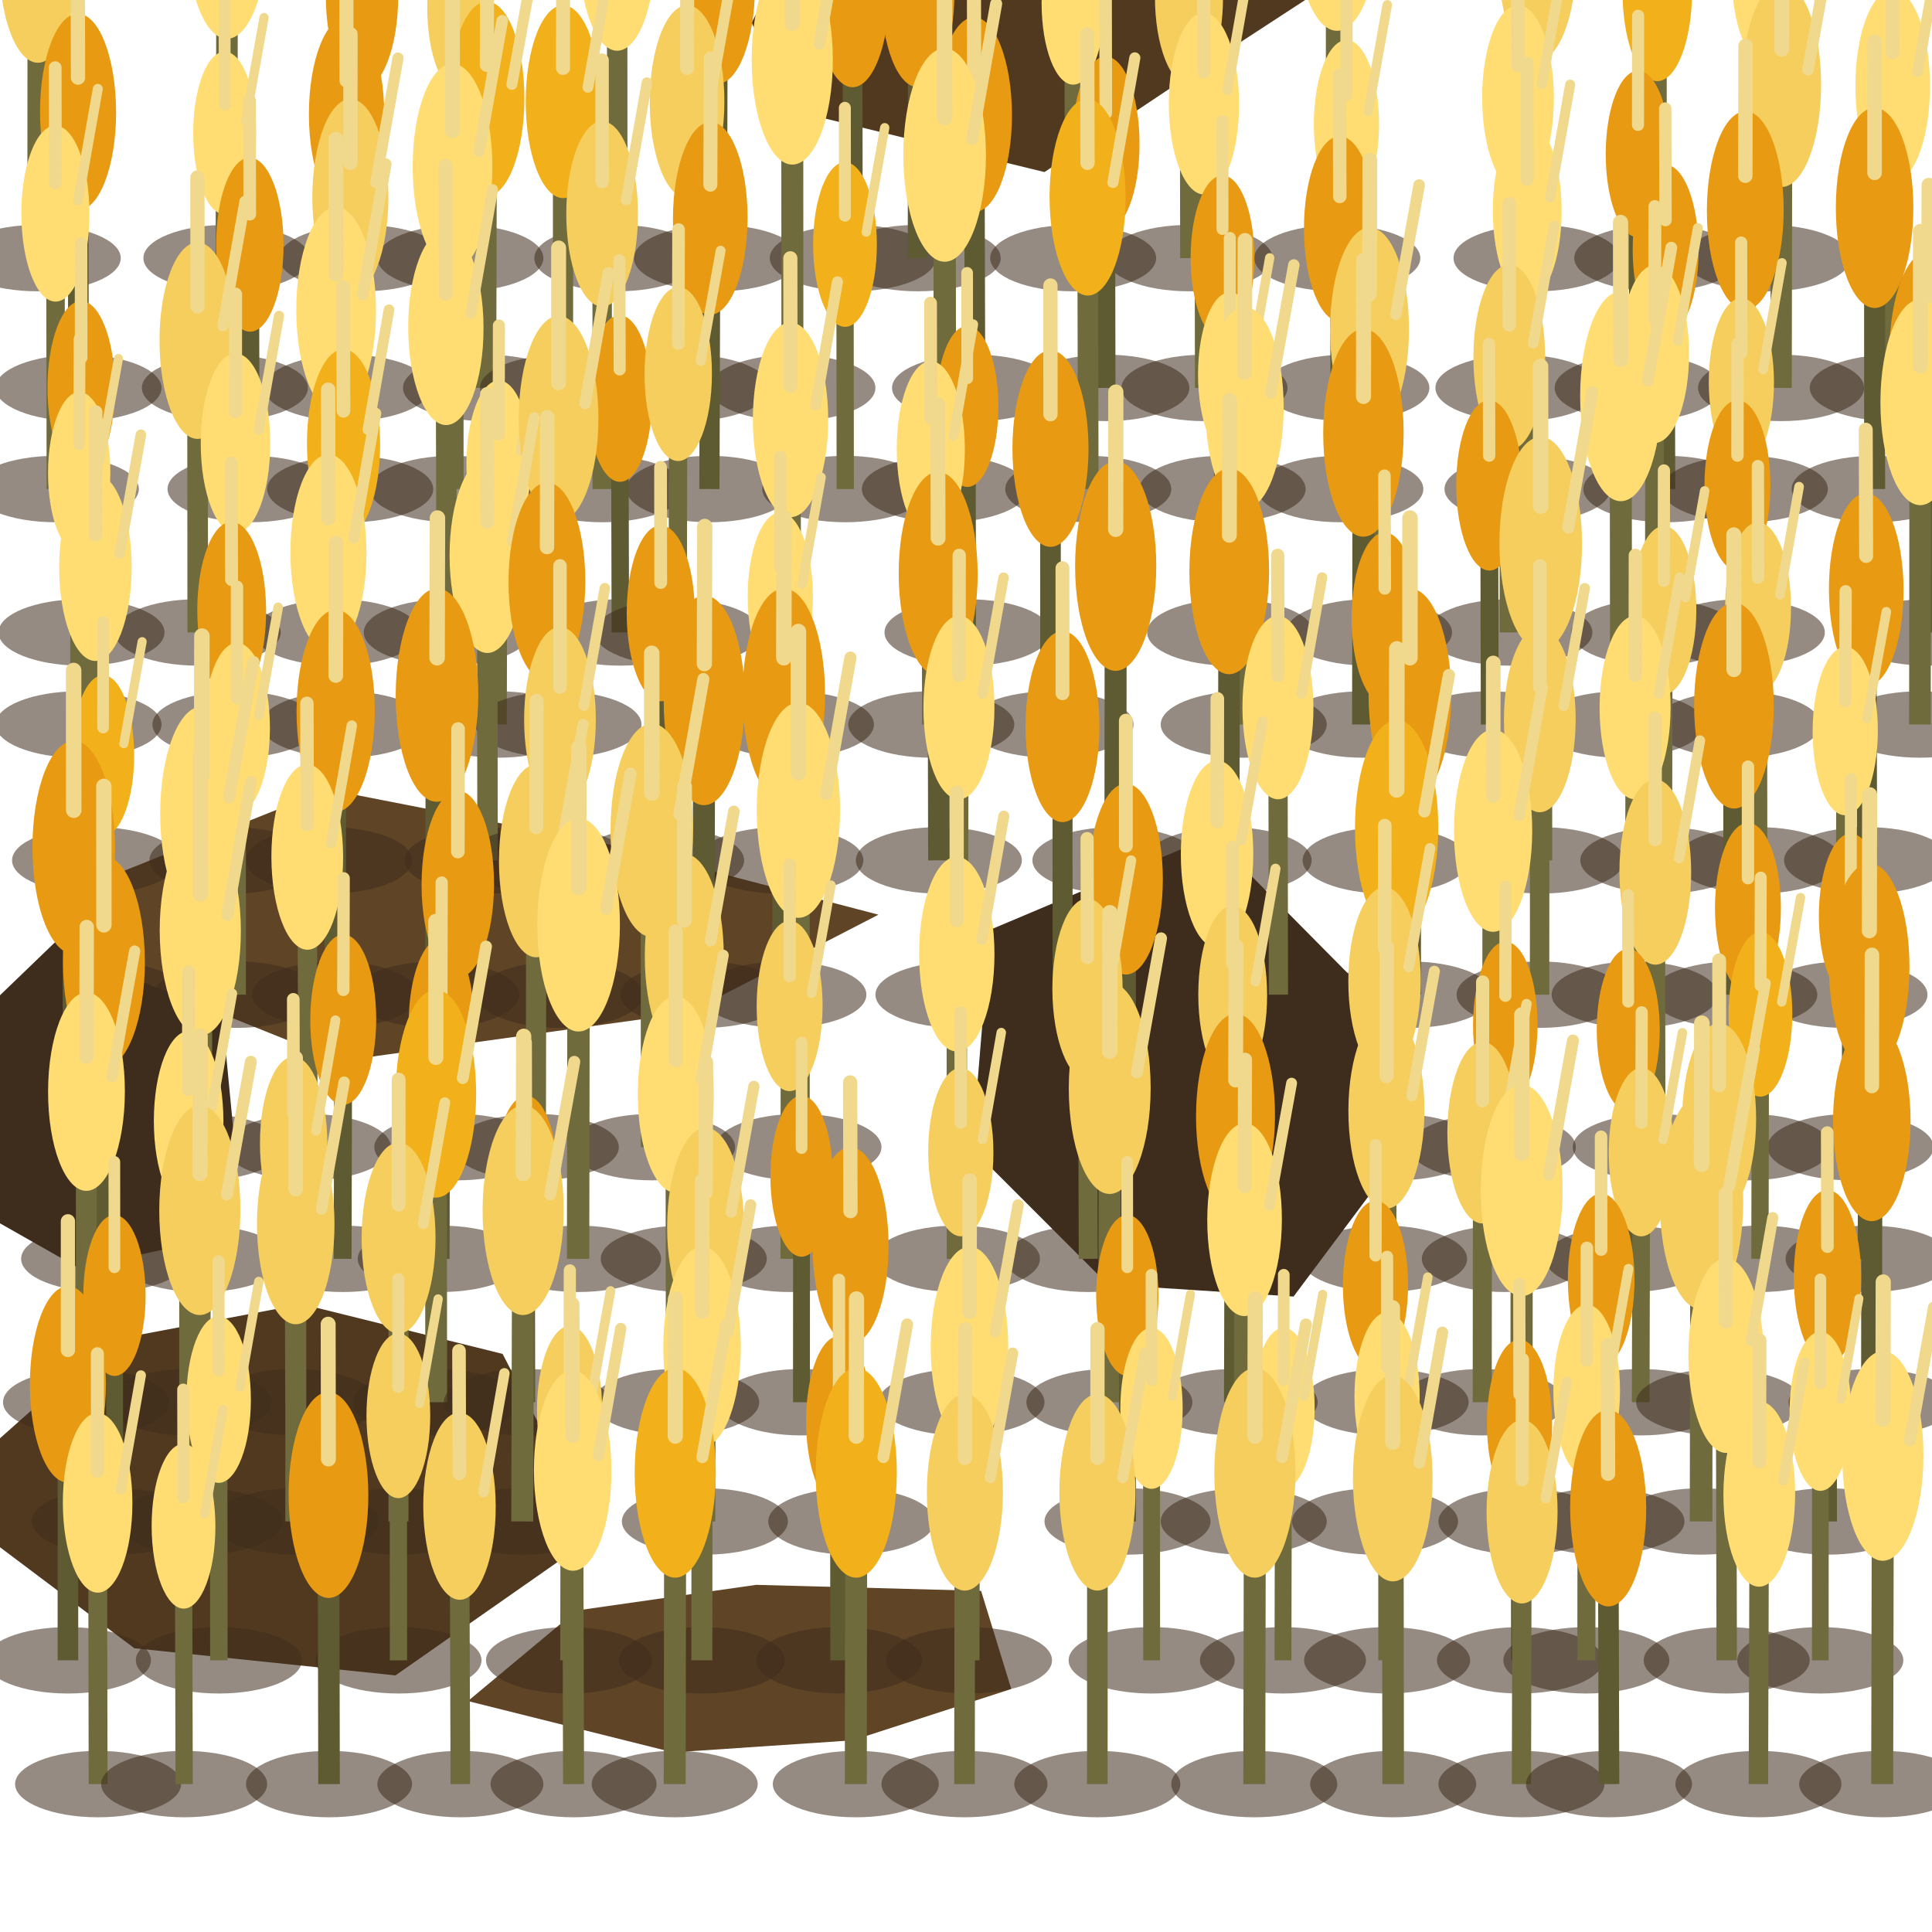
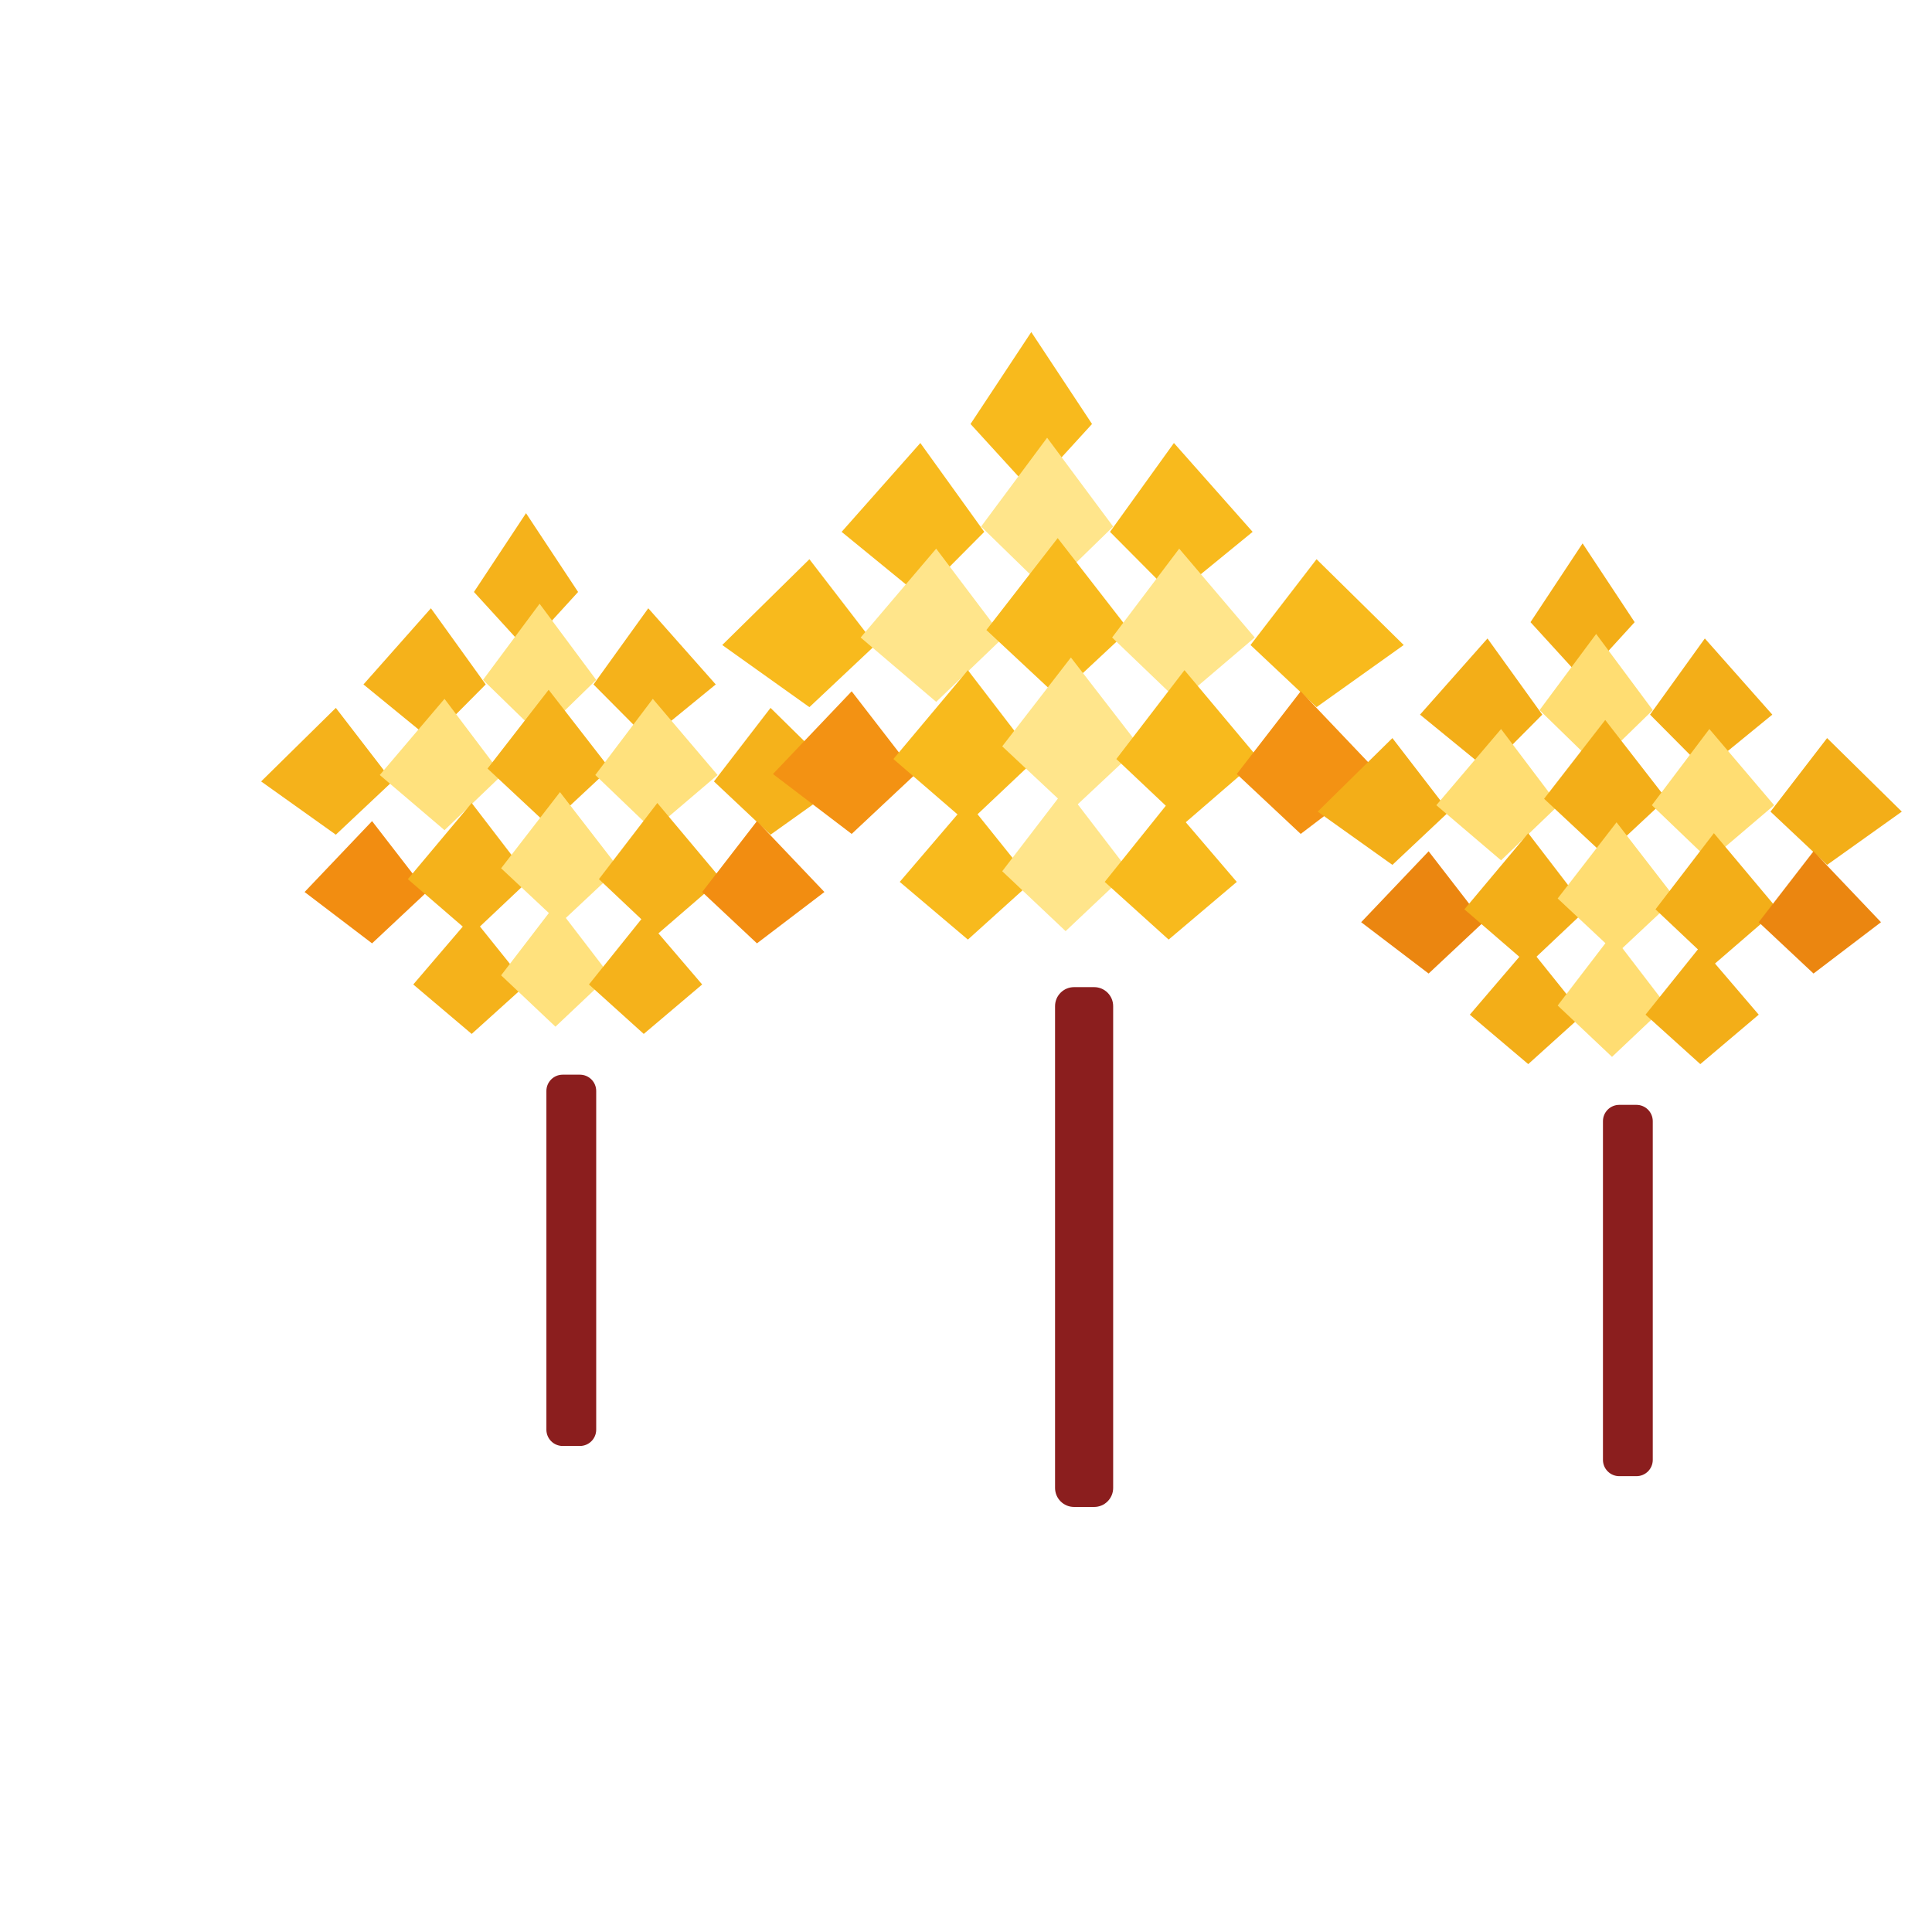
<svg xmlns="http://www.w3.org/2000/svg" width="128" height="128" viewBox="0 0 128 128" fill="none">
-   <defs>
-     <g id="tuftGold">
-       <line x1="0" y1="0" x2="0" y2="-15" stroke="#6f6b3c" stroke-width="1.3" />
-       <ellipse cx="0" cy="-18.41" rx="2.4" ry="6.2" fill="#f2b01a" />
-       <line x1="0" y1="-20.58" x2="0" y2="-28.7" stroke="#f0d98c" stroke-width="0.9" stroke-linecap="round" />
-       <line x1="1.6" y1="-19.34" x2="3" y2="-27.2" stroke="#f0d98c" stroke-width="0.7" stroke-linecap="round" />
-     </g>
-     <g id="tuftLight">
-       <line x1="0" y1="0" x2="0" y2="-16" stroke="#6f6b3c" stroke-width="1.3" />
-       <ellipse cx="0" cy="-19.41" rx="2.4" ry="6.2" fill="#ffdd72" />
-       <line x1="0" y1="-21.58" x2="0" y2="-29.7" stroke="#f0d98c" stroke-width="0.9" stroke-linecap="round" />
-       <line x1="1.6" y1="-20.34" x2="3" y2="-28.2" stroke="#f0d98c" stroke-width="0.7" stroke-linecap="round" />
-     </g>
-     <g id="tuftDeep">
-       <line x1="0" y1="0" x2="0" y2="-14" stroke="#5e5a32" stroke-width="1.3" />
-       <ellipse cx="0" cy="-17.41" rx="2.4" ry="6.2" fill="#e89a12" />
-       <line x1="0" y1="-19.58" x2="0" y2="-27.7" stroke="#f0d98c" stroke-width="0.9" stroke-linecap="round" />
-     </g>
-     <g id="tuftPale">
-       <line x1="0" y1="0" x2="0" y2="-15" stroke="#6f6b3c" stroke-width="1.3" />
-       <ellipse cx="0" cy="-18.41" rx="2.4" ry="6.2" fill="#f6ce5e" />
-       <line x1="0" y1="-20.58" x2="0" y2="-28.7" stroke="#f0d98c" stroke-width="0.9" stroke-linecap="round" />
-       <line x1="1.6" y1="-19.34" x2="3" y2="-27.2" stroke="#f0d98c" stroke-width="0.7" stroke-linecap="round" />
-     </g>
-     <ellipse id="dropShadow" cx="0" cy="0" rx="5.5" ry="2.2" fill="#3e2c1c" opacity="0.55" />
-   </defs>
-   <path d="M26.2,111.0 L8.9,109.2 L-4.4,99.2 L7.3,88.8 L20.0,86.4 L33.3,89.7 L39.5,101.7 Z" fill="#50391f" />
-   <path d="M67.0,111.9 L56.5,115.3 L44.6,116.1 L31.0,112.7 L38.2,106.7 L50.1,105.0 L65.0,105.4 Z" fill="#5f4426" />
-   <path d="M-2.2,79.8 L-3.8,69.6 L4.4,61.7 L14.6,65.9 L15.5,75.3 L12.6,82.4 L5.2,84.0 Z" fill="#3e2c1c" />
-   <path d="M78.8,5.0 L69.2,11.4 L52.4,7.3 L49.8,1.5 L53.2,-5.1 L71.8,-4.3 L87.7,-0.8 Z" fill="#50391f" />
-   <path d="M45.6,67.1 L22.5,70.3 L7.3,64.2 L7.7,57.9 L21.7,52.3 L40.6,56.0 L58.2,60.6 Z" fill="#5f4426" />
-   <path d="M85.7,85.9 L73.4,85.1 L64.4,76.1 L65.6,61.6 L80.3,55.4 L90.4,65.6 L92.8,76.4 Z" fill="#3e2c1c" />
-   <use href="#dropShadow" x="2.5" y="17.1" />
-   <use href="#tuftPale" transform="translate(2.5 17.1) rotate(0.04) scale(1.06)" />
-   <use href="#dropShadow" x="15.0" y="17.1" />
-   <use href="#tuftLight" transform="translate(15.0 17.1) rotate(0.14) scale(1.10)" />
-   <use href="#dropShadow" x="24.0" y="17.1" />
-   <use href="#tuftDeep" transform="translate(24.0 17.1) rotate(-0.05) scale(1.00)" />
-   <use href="#dropShadow" x="30.5" y="17.1" />
-   <use href="#tuftPale" transform="translate(30.5 17.1) rotate(-0.12) scale(0.90)" />
-   <use href="#dropShadow" x="40.9" y="17.1" />
-   <use href="#tuftLight" transform="translate(40.9 17.1) rotate(-0.04) scale(1.04)" />
-   <use href="#dropShadow" x="47.5" y="17.1" />
-   <use href="#tuftDeep" transform="translate(47.5 17.1) rotate(0.14) scale(1.03)" />
-   <use href="#dropShadow" x="56.5" y="17.1" />
-   <use href="#tuftDeep" transform="translate(56.5 17.1) rotate(-0.07) scale(1.01)" />
-   <use href="#dropShadow" x="60.8" y="17.1" />
-   <use href="#tuftDeep" transform="translate(60.8 17.1) rotate(0.03) scale(1.01)" />
-   <use href="#dropShadow" x="71.1" y="17.1" />
-   <use href="#tuftLight" transform="translate(71.1 17.1) rotate(-0.01) scale(0.87)" />
-   <use href="#dropShadow" x="78.8" y="17.1" />
-   <use href="#tuftPale" transform="translate(78.8 17.1) rotate(-0.09) scale(0.94)" />
-   <use href="#dropShadow" x="88.6" y="17.1" />
-   <use href="#tuftLight" transform="translate(88.6 17.1) rotate(-0.07) scale(1.14)" />
-   <use href="#dropShadow" x="101.8" y="17.1" />
-   <use href="#tuftPale" transform="translate(101.8 17.1) rotate(0.17) scale(1.07)" />
-   <use href="#dropShadow" x="109.8" y="17.1" />
-   <use href="#tuftGold" transform="translate(109.8 17.1) rotate(0.00) scale(0.96)" />
-   <use href="#dropShadow" x="117.1" y="17.1" />
-   <use href="#tuftLight" transform="translate(117.1 17.1) rotate(-0.15) scale(0.97)" />
-   <use href="#dropShadow" x="5.2" y="25.7" />
-   <use href="#tuftDeep" transform="translate(5.2 25.7) rotate(-0.09) scale(1.05)" />
-   <use href="#dropShadow" x="14.9" y="25.7" />
-   <use href="#tuftLight" transform="translate(14.9 25.7) rotate(-0.04) scale(0.87)" />
-   <use href="#dropShadow" x="23.0" y="25.7" />
-   <use href="#tuftDeep" transform="translate(23.0 25.7) rotate(-0.12) scale(1.04)" />
-   <use href="#dropShadow" x="32.2" y="25.7" />
-   <use href="#tuftGold" transform="translate(32.2 25.7) rotate(0.14) scale(1.04)" />
-   <use href="#dropShadow" x="37.3" y="25.7" />
-   <use href="#tuftGold" transform="translate(37.3 25.7) rotate(0.01) scale(1.03)" />
-   <use href="#dropShadow" x="45.5" y="25.7" />
-   <use href="#tuftPale" transform="translate(45.5 25.7) rotate(0.06) scale(1.03)" />
-   <use href="#dropShadow" x="52.5" y="25.7" />
-   <use href="#tuftLight" transform="translate(52.5 25.7) rotate(-0.03) scale(1.12)" />
-   <use href="#dropShadow" x="64.6" y="25.7" />
-   <use href="#tuftDeep" transform="translate(64.6 25.7) rotate(-0.16) scale(1.04)" />
-   <use href="#dropShadow" x="73.3" y="25.7" />
-   <use href="#tuftDeep" transform="translate(73.3 25.7) rotate(-0.12) scale(0.93)" />
-   <use href="#dropShadow" x="79.8" y="25.7" />
-   <use href="#tuftLight" transform="translate(79.8 25.7) rotate(-0.11) scale(0.97)" />
-   <use href="#dropShadow" x="89.2" y="25.7" />
-   <use href="#tuftLight" transform="translate(89.2 25.7) rotate(0.02) scale(0.90)" />
-   <use href="#dropShadow" x="100.6" y="25.7" />
-   <use href="#tuftLight" transform="translate(100.6 25.7) rotate(-0.08) scale(0.99)" />
-   <use href="#dropShadow" x="108.5" y="25.7" />
-   <use href="#tuftDeep" transform="translate(108.5 25.7) rotate(0.07) scale(0.89)" />
-   <use href="#dropShadow" x="118.0" y="25.7" />
-   <use href="#tuftPale" transform="translate(118.0 25.7) rotate(0.11) scale(1.09)" />
-   <use href="#dropShadow" x="125.4" y="25.7" />
-   <use href="#tuftLight" transform="translate(125.4 25.7) rotate(-0.01) scale(1.03)" />
-   <use href="#dropShadow" x="3.7" y="32.4" />
-   <use href="#tuftLight" transform="translate(3.7 32.4) rotate(-0.09) scale(0.94)" />
-   <use href="#dropShadow" x="16.6" y="32.4" />
-   <use href="#tuftDeep" transform="translate(16.6 32.4) rotate(-0.16) scale(0.93)" />
-   <use href="#dropShadow" x="23.2" y="32.4" />
-   <use href="#tuftPale" transform="translate(23.2 32.4) rotate(0.04) scale(1.05)" />
-   <use href="#dropShadow" x="30.0" y="32.4" />
-   <use href="#tuftLight" transform="translate(30.0 32.4) rotate(-0.05) scale(1.10)" />
-   <use href="#dropShadow" x="39.9" y="32.4" />
-   <use href="#tuftPale" transform="translate(39.9 32.4) rotate(-0.02) scale(0.99)" />
-   <use href="#dropShadow" x="47.0" y="32.4" />
-   <use href="#tuftDeep" transform="translate(47.0 32.4) rotate(0.18) scale(1.03)" />
-   <use href="#dropShadow" x="56.0" y="32.4" />
-   <use href="#tuftGold" transform="translate(56.0 32.4) rotate(-0.06) scale(0.88)" />
-   <use href="#dropShadow" x="62.6" y="32.4" />
-   <use href="#tuftLight" transform="translate(62.6 32.4) rotate(-0.04) scale(1.14)" />
-   <use href="#dropShadow" x="72.1" y="32.4" />
-   <use href="#tuftGold" transform="translate(72.1 32.4) rotate(-0.13) scale(1.05)" />
-   <use href="#dropShadow" x="81.0" y="32.4" />
-   <use href="#tuftDeep" transform="translate(81.0 32.4) rotate(-0.02) scale(0.88)" />
-   <use href="#dropShadow" x="88.8" y="32.4" />
-   <use href="#tuftDeep" transform="translate(88.8 32.4) rotate(-0.11) scale(0.99)" />
-   <use href="#dropShadow" x="101.2" y="32.4" />
-   <use href="#tuftLight" transform="translate(101.2 32.4) rotate(-0.05) scale(0.95)" />
-   <use href="#dropShadow" x="110.4" y="32.4" />
-   <use href="#tuftDeep" transform="translate(110.4 32.4) rotate(-0.17) scale(0.91)" />
-   <use href="#dropShadow" x="115.6" y="32.4" />
-   <use href="#tuftDeep" transform="translate(115.6 32.4) rotate(0.09) scale(1.06)" />
-   <use href="#dropShadow" x="124.2" y="32.4" />
-   <use href="#tuftDeep" transform="translate(124.2 32.4) rotate(-0.01) scale(1.07)" />
-   <use href="#dropShadow" x="5.4" y="41.9" />
-   <use href="#tuftDeep" transform="translate(5.4 41.9) rotate(-0.07) scale(0.93)" />
-   <use href="#dropShadow" x="13.1" y="41.9" />
-   <use href="#tuftPale" transform="translate(13.1 41.9) rotate(-0.04) scale(1.05)" />
-   <use href="#dropShadow" x="22.3" y="41.9" />
-   <use href="#tuftLight" transform="translate(22.3 41.9) rotate(-0.08) scale(1.10)" />
-   <use href="#dropShadow" x="29.6" y="41.9" />
-   <use href="#tuftLight" transform="translate(29.6 41.9) rotate(-0.17) scale(1.04)" />
-   <use href="#dropShadow" x="41.1" y="41.9" />
-   <use href="#tuftDeep" transform="translate(41.1 41.9) rotate(-0.15) scale(0.89)" />
-   <use href="#dropShadow" x="44.9" y="41.9" />
-   <use href="#tuftPale" transform="translate(44.9 41.9) rotate(0.12) scale(0.93)" />
-   <use href="#dropShadow" x="64.1" y="41.9" />
-   <use href="#tuftDeep" transform="translate(64.1 41.9) rotate(-0.06) scale(0.86)" />
-   <use href="#dropShadow" x="81.5" y="41.9" />
-   <use href="#tuftLight" transform="translate(81.5 41.9) rotate(-0.05) scale(0.88)" />
-   <use href="#dropShadow" x="90.7" y="41.9" />
-   <use href="#tuftPale" transform="translate(90.7 41.9) rotate(0.10) scale(1.09)" />
-   <use href="#dropShadow" x="100.0" y="41.9" />
-   <use href="#tuftPale" transform="translate(100.0 41.9) rotate(-0.02) scale(0.99)" />
-   <use href="#dropShadow" x="109.6" y="41.9" />
-   <use href="#tuftLight" transform="translate(109.6 41.9) rotate(0.08) scale(0.95)" />
-   <use href="#dropShadow" x="115.4" y="41.9" />
-   <use href="#tuftPale" transform="translate(115.4 41.9) rotate(-0.10) scale(0.90)" />
-   <use href="#dropShadow" x="127.7" y="41.9" />
-   <use href="#tuftDeep" transform="translate(127.7 41.9) rotate(0.17) scale(1.07)" />
-   <use href="#dropShadow" x="5.2" y="48.0" />
-   <use href="#tuftLight" transform="translate(5.2 48.0) rotate(0.16) scale(0.86)" />
-   <use href="#dropShadow" x="15.6" y="48.0" />
-   <use href="#tuftLight" transform="translate(15.6 48.0) rotate(0.01) scale(0.96)" />
-   <use href="#dropShadow" x="22.8" y="48.0" />
-   <use href="#tuftGold" transform="translate(22.8 48.0) rotate(-0.12) scale(1.01)" />
-   <use href="#dropShadow" x="33.0" y="48.0" />
-   <use href="#tuftLight" transform="translate(33.0 48.0) rotate(0.12) scale(0.89)" />
-   <use href="#dropShadow" x="37.0" y="48.0" />
-   <use href="#tuftPale" transform="translate(37.0 48.0) rotate(0.02) scale(1.10)" />
-   <use href="#dropShadow" x="52.4" y="48.0" />
-   <use href="#tuftLight" transform="translate(52.4 48.0) rotate(-0.07) scale(1.04)" />
-   <use href="#dropShadow" x="61.7" y="48.0" />
-   <use href="#tuftLight" transform="translate(61.7 48.0) rotate(-0.10) scale(0.94)" />
-   <use href="#dropShadow" x="69.6" y="48.0" />
-   <use href="#tuftDeep" transform="translate(69.6 48.0) rotate(-0.01) scale(1.05)" />
-   <use href="#dropShadow" x="82.4" y="48.0" />
-   <use href="#tuftLight" transform="translate(82.4 48.0) rotate(0.15) scale(1.08)" />
-   <use href="#dropShadow" x="90.3" y="48.0" />
-   <use href="#tuftDeep" transform="translate(90.3 48.0) rotate(0.09) scale(1.11)" />
-   <use href="#dropShadow" x="98.7" y="48.0" />
-   <use href="#tuftDeep" transform="translate(98.7 48.0) rotate(-0.13) scale(0.91)" />
-   <use href="#dropShadow" x="107.4" y="48.0" />
-   <use href="#tuftLight" transform="translate(107.4 48.0) rotate(-0.06) scale(1.12)" />
-   <use href="#dropShadow" x="115.1" y="48.0" />
-   <use href="#tuftDeep" transform="translate(115.1 48.0) rotate(0.04) scale(0.91)" />
-   <use href="#dropShadow" x="127.2" y="48.0" />
-   <use href="#tuftLight" transform="translate(127.2 48.0) rotate(0.06) scale(1.10)" />
-   <use href="#dropShadow" x="6.3" y="57.0" />
-   <use href="#tuftLight" transform="translate(6.3 57.0) rotate(0.07) scale(1.00)" />
-   <use href="#dropShadow" x="15.4" y="57.0" />
-   <use href="#tuftDeep" transform="translate(15.4 57.0) rotate(-0.17) scale(0.95)" />
-   <use href="#dropShadow" x="21.8" y="57.0" />
-   <use href="#tuftLight" transform="translate(21.8 57.0) rotate(-0.11) scale(1.05)" />
-   <use href="#dropShadow" x="32.3" y="57.0" />
-   <use href="#tuftLight" transform="translate(32.3 57.0) rotate(-0.05) scale(1.04)" />
-   <use href="#dropShadow" x="36.2" y="57.0" />
-   <use href="#tuftDeep" transform="translate(36.2 57.0) rotate(0.11) scale(1.06)" />
-   <use href="#dropShadow" x="43.8" y="57.0" />
-   <use href="#tuftDeep" transform="translate(43.8 57.0) rotate(-0.08) scale(0.94)" />
-   <use href="#dropShadow" x="51.7" y="57.0" />
-   <use href="#tuftLight" transform="translate(51.7 57.0) rotate(-0.01) scale(0.90)" />
-   <use href="#dropShadow" x="62.2" y="57.0" />
-   <use href="#tuftDeep" transform="translate(62.2 57.0) rotate(-0.13) scale(1.09)" />
-   <use href="#dropShadow" x="73.9" y="57.0" />
-   <use href="#tuftDeep" transform="translate(73.9 57.0) rotate(0.05) scale(1.12)" />
-   <use href="#dropShadow" x="81.4" y="57.0" />
-   <use href="#tuftDeep" transform="translate(81.4 57.0) rotate(0.12) scale(1.10)" />
-   <use href="#dropShadow" x="91.8" y="57.0" />
-   <use href="#tuftDeep" transform="translate(91.8 57.0) rotate(-0.17) scale(0.92)" />
-   <use href="#dropShadow" x="102.1" y="57.0" />
-   <use href="#tuftPale" transform="translate(102.1 57.0) rotate(-0.06) scale(1.14)" />
-   <use href="#dropShadow" x="110.2" y="57.0" />
-   <use href="#tuftPale" transform="translate(110.2 57.0) rotate(0.09) scale(0.90)" />
-   <use href="#dropShadow" x="116.5" y="57.0" />
-   <use href="#tuftPale" transform="translate(116.5 57.0) rotate(-0.08) scale(0.91)" />
-   <use href="#dropShadow" x="123.7" y="57.0" />
-   <use href="#tuftDeep" transform="translate(123.7 57.0) rotate(-0.18) scale(1.03)" />
-   <use href="#dropShadow" x="6.8" y="65.9" />
-   <use href="#tuftGold" transform="translate(6.8 65.9) rotate(0.09) scale(0.86)" />
-   <use href="#dropShadow" x="15.7" y="65.9" />
-   <use href="#tuftLight" transform="translate(15.7 65.9) rotate(0.00) scale(0.91)" />
-   <use href="#dropShadow" x="22.2" y="65.9" />
-   <use href="#tuftDeep" transform="translate(22.2 65.9) rotate(0.12) scale(1.08)" />
-   <use href="#dropShadow" x="28.9" y="65.9" />
-   <use href="#tuftDeep" transform="translate(28.9 65.9) rotate(0.15) scale(1.14)" />
-   <use href="#dropShadow" x="37.1" y="65.9" />
-   <use href="#tuftPale" transform="translate(37.1 65.9) rotate(0.00) scale(0.99)" />
-   <use href="#dropShadow" x="46.6" y="65.9" />
-   <use href="#tuftDeep" transform="translate(46.6 65.9) rotate(0.17) scale(1.12)" />
-   <use href="#dropShadow" x="51.9" y="65.9" />
-   <use href="#tuftDeep" transform="translate(51.9 65.9) rotate(0.08) scale(1.14)" />
-   <use href="#dropShadow" x="63.5" y="65.9" />
-   <use href="#tuftLight" transform="translate(63.5 65.9) rotate(0.10) scale(0.98)" />
-   <use href="#dropShadow" x="70.4" y="65.9" />
-   <use href="#tuftDeep" transform="translate(70.4 65.9) rotate(-0.02) scale(1.02)" />
-   <use href="#dropShadow" x="84.7" y="65.9" />
-   <use href="#tuftLight" transform="translate(84.7 65.9) rotate(-0.10) scale(0.98)" />
-   <use href="#dropShadow" x="93.4" y="65.9" />
-   <use href="#tuftDeep" transform="translate(93.4 65.9) rotate(0.03) scale(1.14)" />
-   <use href="#dropShadow" x="102.0" y="65.9" />
-   <use href="#tuftPale" transform="translate(102.0 65.9) rotate(0.05) scale(0.99)" />
-   <use href="#dropShadow" x="108.3" y="65.9" />
-   <use href="#tuftLight" transform="translate(108.3 65.9) rotate(0.09) scale(0.98)" />
-   <use href="#dropShadow" x="114.9" y="65.9" />
-   <use href="#tuftDeep" transform="translate(114.9 65.9) rotate(-0.06) scale(1.10)" />
-   <use href="#dropShadow" x="122.2" y="65.9" />
-   <use href="#tuftLight" transform="translate(122.2 65.9) rotate(0.17) scale(0.90)" />
-   <use href="#dropShadow" x="4.9" y="76.0" />
-   <use href="#tuftDeep" transform="translate(4.9 76.0) rotate(-0.04) scale(1.14)" />
-   <use href="#dropShadow" x="13.3" y="76.0" />
-   <use href="#tuftLight" transform="translate(13.3 76.0) rotate(0.13) scale(1.14)" />
-   <use href="#dropShadow" x="20.4" y="76.0" />
-   <use href="#tuftLight" transform="translate(20.4 76.0) rotate(-0.13) scale(0.99)" />
-   <use href="#dropShadow" x="30.3" y="76.0" />
-   <use href="#tuftDeep" transform="translate(30.3 76.0) rotate(0.10) scale(1.00)" />
-   <use href="#dropShadow" x="35.5" y="76.0" />
-   <use href="#tuftPale" transform="translate(35.5 76.0) rotate(0.09) scale(1.03)" />
-   <use href="#dropShadow" x="43.2" y="76.0" />
-   <use href="#tuftPale" transform="translate(43.2 76.0) rotate(-0.04) scale(1.14)" />
-   <use href="#dropShadow" x="52.9" y="76.0" />
-   <use href="#tuftLight" transform="translate(52.9 76.0) rotate(-0.01) scale(1.15)" />
-   <use href="#dropShadow" x="74.6" y="76.0" />
-   <use href="#tuftDeep" transform="translate(74.6 76.0) rotate(-0.02) scale(1.02)" />
-   <use href="#dropShadow" x="80.6" y="76.0" />
-   <use href="#tuftLight" transform="translate(80.6 76.0) rotate(0.10) scale(1.00)" />
-   <use href="#dropShadow" x="92.5" y="76.0" />
-   <use href="#tuftGold" transform="translate(92.5 76.0) rotate(0.08) scale(1.15)" />
-   <use href="#dropShadow" x="98.9" y="76.0" />
-   <use href="#tuftLight" transform="translate(98.9 76.0) rotate(0.06) scale(1.08)" />
-   <use href="#dropShadow" x="109.7" y="76.0" />
-   <use href="#tuftPale" transform="translate(109.7 76.0) rotate(-0.10) scale(0.99)" />
-   <use href="#dropShadow" x="115.8" y="76.0" />
-   <use href="#tuftDeep" transform="translate(115.8 76.0) rotate(0.02) scale(0.91)" />
-   <use href="#dropShadow" x="122.6" y="76.0" />
-   <use href="#tuftDeep" transform="translate(122.6 76.0) rotate(0.06) scale(0.88)" />
-   <use href="#dropShadow" x="6.9" y="83.4" />
-   <use href="#tuftDeep" transform="translate(6.9 83.4) rotate(-0.04) scale(1.13)" />
-   <use href="#dropShadow" x="13.3" y="83.4" />
-   <use href="#tuftLight" transform="translate(13.3 83.4) rotate(-0.08) scale(1.12)" />
-   <use href="#dropShadow" x="22.7" y="83.4" />
-   <use href="#tuftDeep" transform="translate(22.7 83.4) rotate(0.15) scale(0.91)" />
-   <use href="#dropShadow" x="29.2" y="83.4" />
-   <use href="#tuftDeep" transform="translate(29.2 83.4) rotate(0.15) scale(0.90)" />
-   <use href="#dropShadow" x="38.3" y="83.4" />
-   <use href="#tuftLight" transform="translate(38.3 83.4) rotate(0.09) scale(1.14)" />
-   <use href="#dropShadow" x="45.3" y="83.4" />
-   <use href="#tuftPale" transform="translate(45.3 83.4) rotate(0.10) scale(1.09)" />
-   <use href="#dropShadow" x="52.3" y="83.4" />
-   <use href="#tuftPale" transform="translate(52.3 83.4) rotate(0.05) scale(0.91)" />
-   <use href="#dropShadow" x="63.4" y="83.4" />
-   <use href="#tuftLight" transform="translate(63.4 83.4) rotate(-0.03) scale(1.04)" />
-   <use href="#dropShadow" x="72.1" y="83.4" />
-   <use href="#tuftPale" transform="translate(72.1 83.4) rotate(-0.16) scale(0.97)" />
-   <use href="#dropShadow" x="81.7" y="83.4" />
-   <use href="#tuftPale" transform="translate(81.7 83.4) rotate(-0.10) scale(0.95)" />
-   <use href="#dropShadow" x="91.7" y="83.4" />
-   <use href="#tuftPale" transform="translate(91.7 83.4) rotate(0.09) scale(1.00)" />
-   <use href="#dropShadow" x="99.7" y="83.4" />
-   <use href="#tuftDeep" transform="translate(99.7 83.4) rotate(0.11) scale(0.89)" />
-   <use href="#dropShadow" x="107.9" y="83.4" />
-   <use href="#tuftDeep" transform="translate(107.9 83.4) rotate(-0.09) scale(0.87)" />
-   <use href="#dropShadow" x="116.6" y="83.4" />
-   <use href="#tuftGold" transform="translate(116.6 83.4) rotate(0.12) scale(0.88)" />
-   <use href="#dropShadow" x="123.8" y="83.4" />
-   <use href="#tuftDeep" transform="translate(123.8 83.4) rotate(0.13) scale(1.11)" />
-   <use href="#dropShadow" x="5.7" y="92.9" />
-   <use href="#tuftLight" transform="translate(5.7 92.9) rotate(0.08) scale(1.06)" />
-   <use href="#dropShadow" x="12.5" y="92.9" />
-   <use href="#tuftLight" transform="translate(12.5 92.9) rotate(-0.01) scale(0.96)" />
-   <use href="#dropShadow" x="19.5" y="92.9" />
-   <use href="#tuftPale" transform="translate(19.5 92.9) rotate(-0.15) scale(0.93)" />
-   <use href="#dropShadow" x="28.9" y="92.9" />
-   <use href="#tuftGold" transform="translate(28.9 92.9) rotate(-0.05) scale(1.11)" />
-   <use href="#dropShadow" x="34.9" y="92.9" />
-   <use href="#tuftDeep" transform="translate(34.9 92.9) rotate(-0.11) scale(0.86)" />
-   <use href="#dropShadow" x="44.8" y="92.9" />
-   <use href="#tuftLight" transform="translate(44.8 92.9) rotate(-0.07) scale(1.05)" />
-   <use href="#dropShadow" x="53.1" y="92.9" />
-   <use href="#tuftDeep" transform="translate(53.1 92.9) rotate(0.02) scale(0.86)" />
-   <use href="#dropShadow" x="63.7" y="92.9" />
-   <use href="#tuftPale" transform="translate(63.7 92.9) rotate(-0.15) scale(0.90)" />
-   <use href="#dropShadow" x="73.5" y="92.9" />
-   <use href="#tuftPale" transform="translate(73.5 92.9) rotate(0.06) scale(1.13)" />
-   <use href="#dropShadow" x="81.8" y="92.9" />
-   <use href="#tuftDeep" transform="translate(81.8 92.9) rotate(0.17) scale(1.09)" />
-   <use href="#dropShadow" x="91.8" y="92.9" />
-   <use href="#tuftPale" transform="translate(91.8 92.9) rotate(0.16) scale(1.05)" />
-   <use href="#dropShadow" x="98.2" y="92.9" />
-   <use href="#tuftPale" transform="translate(98.2 92.9) rotate(0.06) scale(0.97)" />
-   <use href="#dropShadow" x="108.7" y="92.9" />
-   <use href="#tuftPale" transform="translate(108.7 92.9) rotate(0.15) scale(0.90)" />
-   <use href="#dropShadow" x="113.9" y="92.9" />
-   <use href="#tuftPale" transform="translate(113.9 92.9) rotate(-0.00) scale(1.02)" />
-   <use href="#dropShadow" x="124.0" y="92.9" />
-   <use href="#tuftDeep" transform="translate(124.0 92.9) rotate(0.04) scale(1.07)" />
-   <use href="#dropShadow" x="7.6" y="100.8" />
-   <use href="#tuftDeep" transform="translate(7.6 100.8) rotate(-0.06) scale(0.86)" />
-   <use href="#dropShadow" x="13.2" y="100.8" />
-   <use href="#tuftPale" transform="translate(13.2 100.8) rotate(0.11) scale(1.12)" />
-   <use href="#dropShadow" x="19.6" y="100.8" />
-   <use href="#tuftPale" transform="translate(19.6 100.8) rotate(-0.02) scale(1.07)" />
-   <use href="#dropShadow" x="26.4" y="100.8" />
-   <use href="#tuftPale" transform="translate(26.4 100.8) rotate(0.02) scale(1.02)" />
-   <use href="#dropShadow" x="34.6" y="100.8" />
-   <use href="#tuftPale" transform="translate(34.6 100.8) rotate(0.17) scale(1.12)" />
-   <use href="#dropShadow" x="46.7" y="100.8" />
-   <use href="#tuftPale" transform="translate(46.7 100.8) rotate(0.13) scale(1.06)" />
-   <use href="#dropShadow" x="56.4" y="100.8" />
-   <use href="#tuftDeep" transform="translate(56.4 100.8) rotate(-0.15) scale(1.05)" />
-   <use href="#dropShadow" x="74.7" y="100.8" />
-   <use href="#tuftDeep" transform="translate(74.7 100.8) rotate(-0.05) scale(0.86)" />
-   <use href="#dropShadow" x="82.4" y="100.8" />
-   <use href="#tuftLight" transform="translate(82.4 100.8) rotate(0.16) scale(1.03)" />
-   <use href="#dropShadow" x="91.1" y="100.8" />
-   <use href="#tuftDeep" transform="translate(91.1 100.8) rotate(0.11) scale(0.90)" />
-   <use href="#dropShadow" x="100.8" y="100.8" />
-   <use href="#tuftLight" transform="translate(100.8 100.8) rotate(0.04) scale(1.13)" />
-   <use href="#dropShadow" x="106.1" y="100.8" />
-   <use href="#tuftDeep" transform="translate(106.1 100.8) rotate(-0.06) scale(0.92)" />
-   <use href="#dropShadow" x="112.7" y="100.8" />
-   <use href="#tuftPale" transform="translate(112.7 100.8) rotate(0.09) scale(1.15)" />
-   <use href="#dropShadow" x="121.1" y="100.8" />
-   <use href="#tuftDeep" transform="translate(121.1 100.8) rotate(-0.09) scale(0.93)" />
-   <use href="#dropShadow" x="4.5" y="110.0" />
-   <use href="#tuftDeep" transform="translate(4.5 110.0) rotate(-0.00) scale(1.05)" />
-   <use href="#dropShadow" x="14.5" y="110.0" />
-   <use href="#tuftLight" transform="translate(14.5 110.0) rotate(-0.05) scale(0.89)" />
-   <use href="#dropShadow" x="26.4" y="110.0" />
-   <use href="#tuftPale" transform="translate(26.4 110.0) rotate(-0.03) scale(0.88)" />
-   <use href="#dropShadow" x="37.7" y="110.0" />
-   <use href="#tuftPale" transform="translate(37.7 110.0) rotate(0.12) scale(0.90)" />
-   <use href="#dropShadow" x="46.5" y="110.0" />
-   <use href="#tuftLight" transform="translate(46.5 110.0) rotate(0.04) scale(1.07)" />
-   <use href="#dropShadow" x="55.6" y="110.0" />
-   <use href="#tuftDeep" transform="translate(55.6 110.0) rotate(-0.04) scale(0.91)" />
-   <use href="#dropShadow" x="64.2" y="110.0" />
-   <use href="#tuftLight" transform="translate(64.2 110.0) rotate(0.08) scale(1.07)" />
-   <use href="#dropShadow" x="76.3" y="110.0" />
-   <use href="#tuftLight" transform="translate(76.3 110.0) rotate(-0.03) scale(0.86)" />
-   <use href="#dropShadow" x="85.0" y="110.0" />
-   <use href="#tuftLight" transform="translate(85.0 110.0) rotate(0.12) scale(0.86)" />
-   <use href="#dropShadow" x="91.9" y="110.0" />
-   <use href="#tuftLight" transform="translate(91.9 110.0) rotate(-0.01) scale(0.90)" />
-   <use href="#dropShadow" x="100.7" y="110.0" />
-   <use href="#tuftDeep" transform="translate(100.7 110.0) rotate(-0.10) scale(0.90)" />
-   <use href="#dropShadow" x="105.1" y="110.0" />
-   <use href="#tuftLight" transform="translate(105.1 110.0) rotate(0.07) scale(0.92)" />
-   <use href="#dropShadow" x="114.4" y="110.0" />
-   <use href="#tuftLight" transform="translate(114.4 110.0) rotate(-0.13) scale(1.04)" />
-   <use href="#dropShadow" x="120.6" y="110.0" />
-   <use href="#tuftLight" transform="translate(120.6 110.0) rotate(0.02) scale(0.85)" />
-   <use href="#dropShadow" x="6.5" y="118.2" />
-   <use href="#tuftLight" transform="translate(6.5 118.2) rotate(-0.10) scale(0.96)" />
-   <use href="#dropShadow" x="12.2" y="118.2" />
-   <use href="#tuftLight" transform="translate(12.2 118.2) rotate(-0.14) scale(0.88)" />
-   <use href="#dropShadow" x="21.8" y="118.2" />
-   <use href="#tuftDeep" transform="translate(21.8 118.2) rotate(-0.11) scale(1.10)" />
-   <use href="#dropShadow" x="30.5" y="118.2" />
-   <use href="#tuftPale" transform="translate(30.5 118.2) rotate(-0.18) scale(1.00)" />
-   <use href="#dropShadow" x="38.0" y="118.2" />
-   <use href="#tuftLight" transform="translate(38.0 118.2) rotate(-0.16) scale(1.07)" />
-   <use href="#dropShadow" x="44.7" y="118.2" />
-   <use href="#tuftGold" transform="translate(44.7 118.2) rotate(0.10) scale(1.12)" />
-   <use href="#dropShadow" x="56.7" y="118.2" />
-   <use href="#tuftGold" transform="translate(56.7 118.2) rotate(0.08) scale(1.12)" />
-   <use href="#dropShadow" x="63.9" y="118.2" />
-   <use href="#tuftPale" transform="translate(63.9 118.2) rotate(0.08) scale(1.05)" />
-   <use href="#dropShadow" x="72.7" y="118.2" />
-   <use href="#tuftPale" transform="translate(72.7 118.2) rotate(0.02) scale(1.05)" />
-   <use href="#dropShadow" x="83.1" y="118.2" />
-   <use href="#tuftPale" transform="translate(83.1 118.2) rotate(0.11) scale(1.12)" />
-   <use href="#dropShadow" x="92.3" y="118.2" />
-   <use href="#tuftPale" transform="translate(92.3 118.2) rotate(-0.07) scale(1.10)" />
-   <use href="#dropShadow" x="100.8" y="118.2" />
-   <use href="#tuftPale" transform="translate(100.8 118.2) rotate(0.13) scale(0.98)" />
-   <use href="#dropShadow" x="106.6" y="118.2" />
-   <use href="#tuftDeep" transform="translate(106.6 118.2) rotate(-0.17) scale(1.05)" />
-   <use href="#dropShadow" x="116.5" y="118.2" />
-   <use href="#tuftLight" transform="translate(116.5 118.2) rotate(0.17) scale(0.99)" />
-   <use href="#dropShadow" x="124.7" y="118.2" />
-   <use href="#tuftLight" transform="translate(124.7 118.2) rotate(0.12) scale(1.12)" />
+   <rect x="36.2" y="71.2" width="3.3" height="24.6" rx="1.08" fill="#8B1E1E" />
+   <path d="M34.85 34L38.3 39.22L34.85 43L31.4 39.22Z" fill="#F5B21B" />
+   <path d="M28.55 40.3L32.18 45.346L28.55 49L24.08 45.346Z" fill="#F5B21B" />
+   <path d="M35.75 40L39.5 45.046L35.75 48.7L32 45.046Z" fill="#FFE17D" />
+   <path d="M42.95 40.3L47.42 45.346L42.95 49L39.32 45.346Z" fill="#F5B21B" />
+   <path d="M22.25 46.9L26 51.772L22.25 55.3L17.3 51.772Z" fill="#F5B21B" />
+   <path d="M29.45 46.3L33.26 51.346L29.45 55L25.16 51.346Z" fill="#FFE17D" />
+   <path d="M36.35 45.7L40.4 50.92L36.35 54.7L32.3 50.92Z" fill="#F5B21B" />
+   <path d="M43.25 46.3L47.54 51.346L43.25 55L39.44 51.346Z" fill="#FFE17D" />
+   <path d="M51.05 46.9L56 51.772L51.05 55.3L47.3 51.772Z" fill="#F5B21B" />
+   <path d="M24.65 54.4L28.28 59.098L24.65 62.5L20.18 59.098Z" fill="#F28D11" />
+   <path d="M31.25 53.2L35.12 58.246L31.25 61.9L27.02 58.246Z" fill="#F5B21B" />
+   <path d="M37.1 52.48L41 57.526L37.1 61.18L33.2 57.526Z" fill="#FFE17D" />
+   <path d="M43.55 53.2L47.78 58.246L43.55 61.9L39.68 58.246Z" fill="#F5B21B" />
+   <path d="M50.15 54.4L54.62 59.098L50.15 62.5L46.52 59.098Z" fill="#F28D11" />
+   <path d="M31.25 60.7L34.88 65.224L31.25 68.5L27.38 65.224Z" fill="#F5B21B" />
+   <path d="M36.8 59.92L40.4 64.618L36.8 68.02L33.2 64.618Z" fill="#FFE17D" />
+   <path d="M42.65 60.7L46.52 65.224L42.65 68.5L39.02 65.224Z" fill="#F5B21B" />
+   <rect x="69.9" y="65.4" width="3.85" height="34.44" rx="1.26" fill="#8B1E1E" />
+   <path d="M68.325 22L72.35 28.09L68.325 32.5L64.3 28.09Z" fill="#F8BA1D" />
+   <path d="M60.975 29.35L65.21 35.237L60.975 39.5L55.76 35.237Z" fill="#F8BA1D" />
+   <path d="M69.375 29L73.75 34.887L69.375 39.15L65 34.887Z" fill="#FFE58B" />
+   <path d="M77.775 29.35L82.99 35.237L77.775 39.5L73.54 35.237Z" fill="#F8BA1D" />
+   <path d="M53.625 37.05L58 42.734L53.625 46.85L47.85 42.734Z" fill="#F8BA1D" />
+   <path d="M62.025 36.35L66.47 42.237L62.025 46.5L57.02 42.237Z" fill="#FFE58B" />
+   <path d="M70.075 35.65L74.8 41.74L70.075 46.15L65.35 41.74Z" fill="#F8BA1D" />
+   <path d="M78.125 36.35L83.13 42.237L78.125 46.5L73.68 42.237Z" fill="#FFE58B" />
+   <path d="M87.225 37.05L93 42.734L87.225 46.85L82.85 42.734Z" fill="#F8BA1D" />
+   <path d="M56.425 45.8L60.66 51.281L56.425 55.25L51.21 51.281Z" fill="#F39213" />
+   <path d="M64.125 44.4L68.64 50.287L64.125 54.55L59.19 50.287Z" fill="#F8BA1D" />
+   <path d="M70.95 43.56L75.5 49.447L70.95 53.71L66.4 49.447Z" fill="#FFE58B" />
+   <path d="M78.475 44.4L83.41 50.287L78.475 54.55L73.96 50.287Z" fill="#F8BA1D" />
+   <path d="M86.175 45.8L91.39 51.281L86.175 55.25L81.94 51.281Z" fill="#F39213" />
+   <path d="M64.125 53.15L68.36 58.428L64.125 62.25L59.61 58.428Z" fill="#F8BA1D" />
+   <path d="M70.6 52.24L74.8 57.721L70.6 61.69L66.4 57.721Z" fill="#FFE58B" />
+   <path d="M77.425 53.15L81.94 58.428L77.425 62.25L73.19 58.428Z" fill="#F8BA1D" />
+   <rect x="106.2" y="73.2" width="3.3" height="24.6" rx="1.08" fill="#8B1E1E" />
+   <path d="M104.85 36L108.3 41.22L104.85 45L101.4 41.22Z" fill="#F3AE18" />
+   <path d="M98.55 42.3L102.18 47.346L98.55 51L94.08 47.346Z" fill="#F3AE18" />
+   <path d="M105.75 42L109.5 47.046L105.75 50.7L102 47.046Z" fill="#FFDD72" />
+   <path d="M112.95 42.3L117.42 47.346L112.95 51L109.32 47.346Z" fill="#F3AE18" />
+   <path d="M92.25 48.9L96 53.772L92.25 57.3L87.3 53.772Z" fill="#F3AE18" />
+   <path d="M99.45 48.3L103.26 53.346L99.45 57L95.16 53.346Z" fill="#FFDD72" />
+   <path d="M106.35 47.7L110.4 52.92L106.35 56.7L102.3 52.92Z" fill="#F3AE18" />
+   <path d="M113.25 48.3L117.54 53.346L113.25 57L109.44 53.346Z" fill="#FFDD72" />
+   <path d="M121.05 48.9L126 53.772L121.05 57.3L117.3 53.772Z" fill="#F3AE18" />
+   <path d="M94.65 56.4L98.28 61.098L94.65 64.5L90.18 61.098Z" fill="#EB8610" />
+   <path d="M101.25 55.2L105.12 60.246L101.25 63.9L97.02 60.246Z" fill="#F3AE18" />
+   <path d="M107.1 54.48L111 59.526L107.1 63.18L103.2 59.526Z" fill="#FFDD72" />
+   <path d="M113.55 55.2L117.78 60.246L113.55 63.9L109.68 60.246Z" fill="#F3AE18" />
+   <path d="M120.15 56.4L124.62 61.098L120.15 64.5L116.52 61.098Z" fill="#EB8610" />
+   <path d="M101.25 62.7L104.88 67.224L101.25 70.5L97.38 67.224Z" fill="#F3AE18" />
+   <path d="M106.8 61.92L110.4 66.618L106.8 70.02L103.2 66.618Z" fill="#FFDD72" />
+   <path d="M112.65 62.7L116.52 67.224L112.65 70.5L109.02 67.224Z" fill="#F3AE18" />
</svg>
